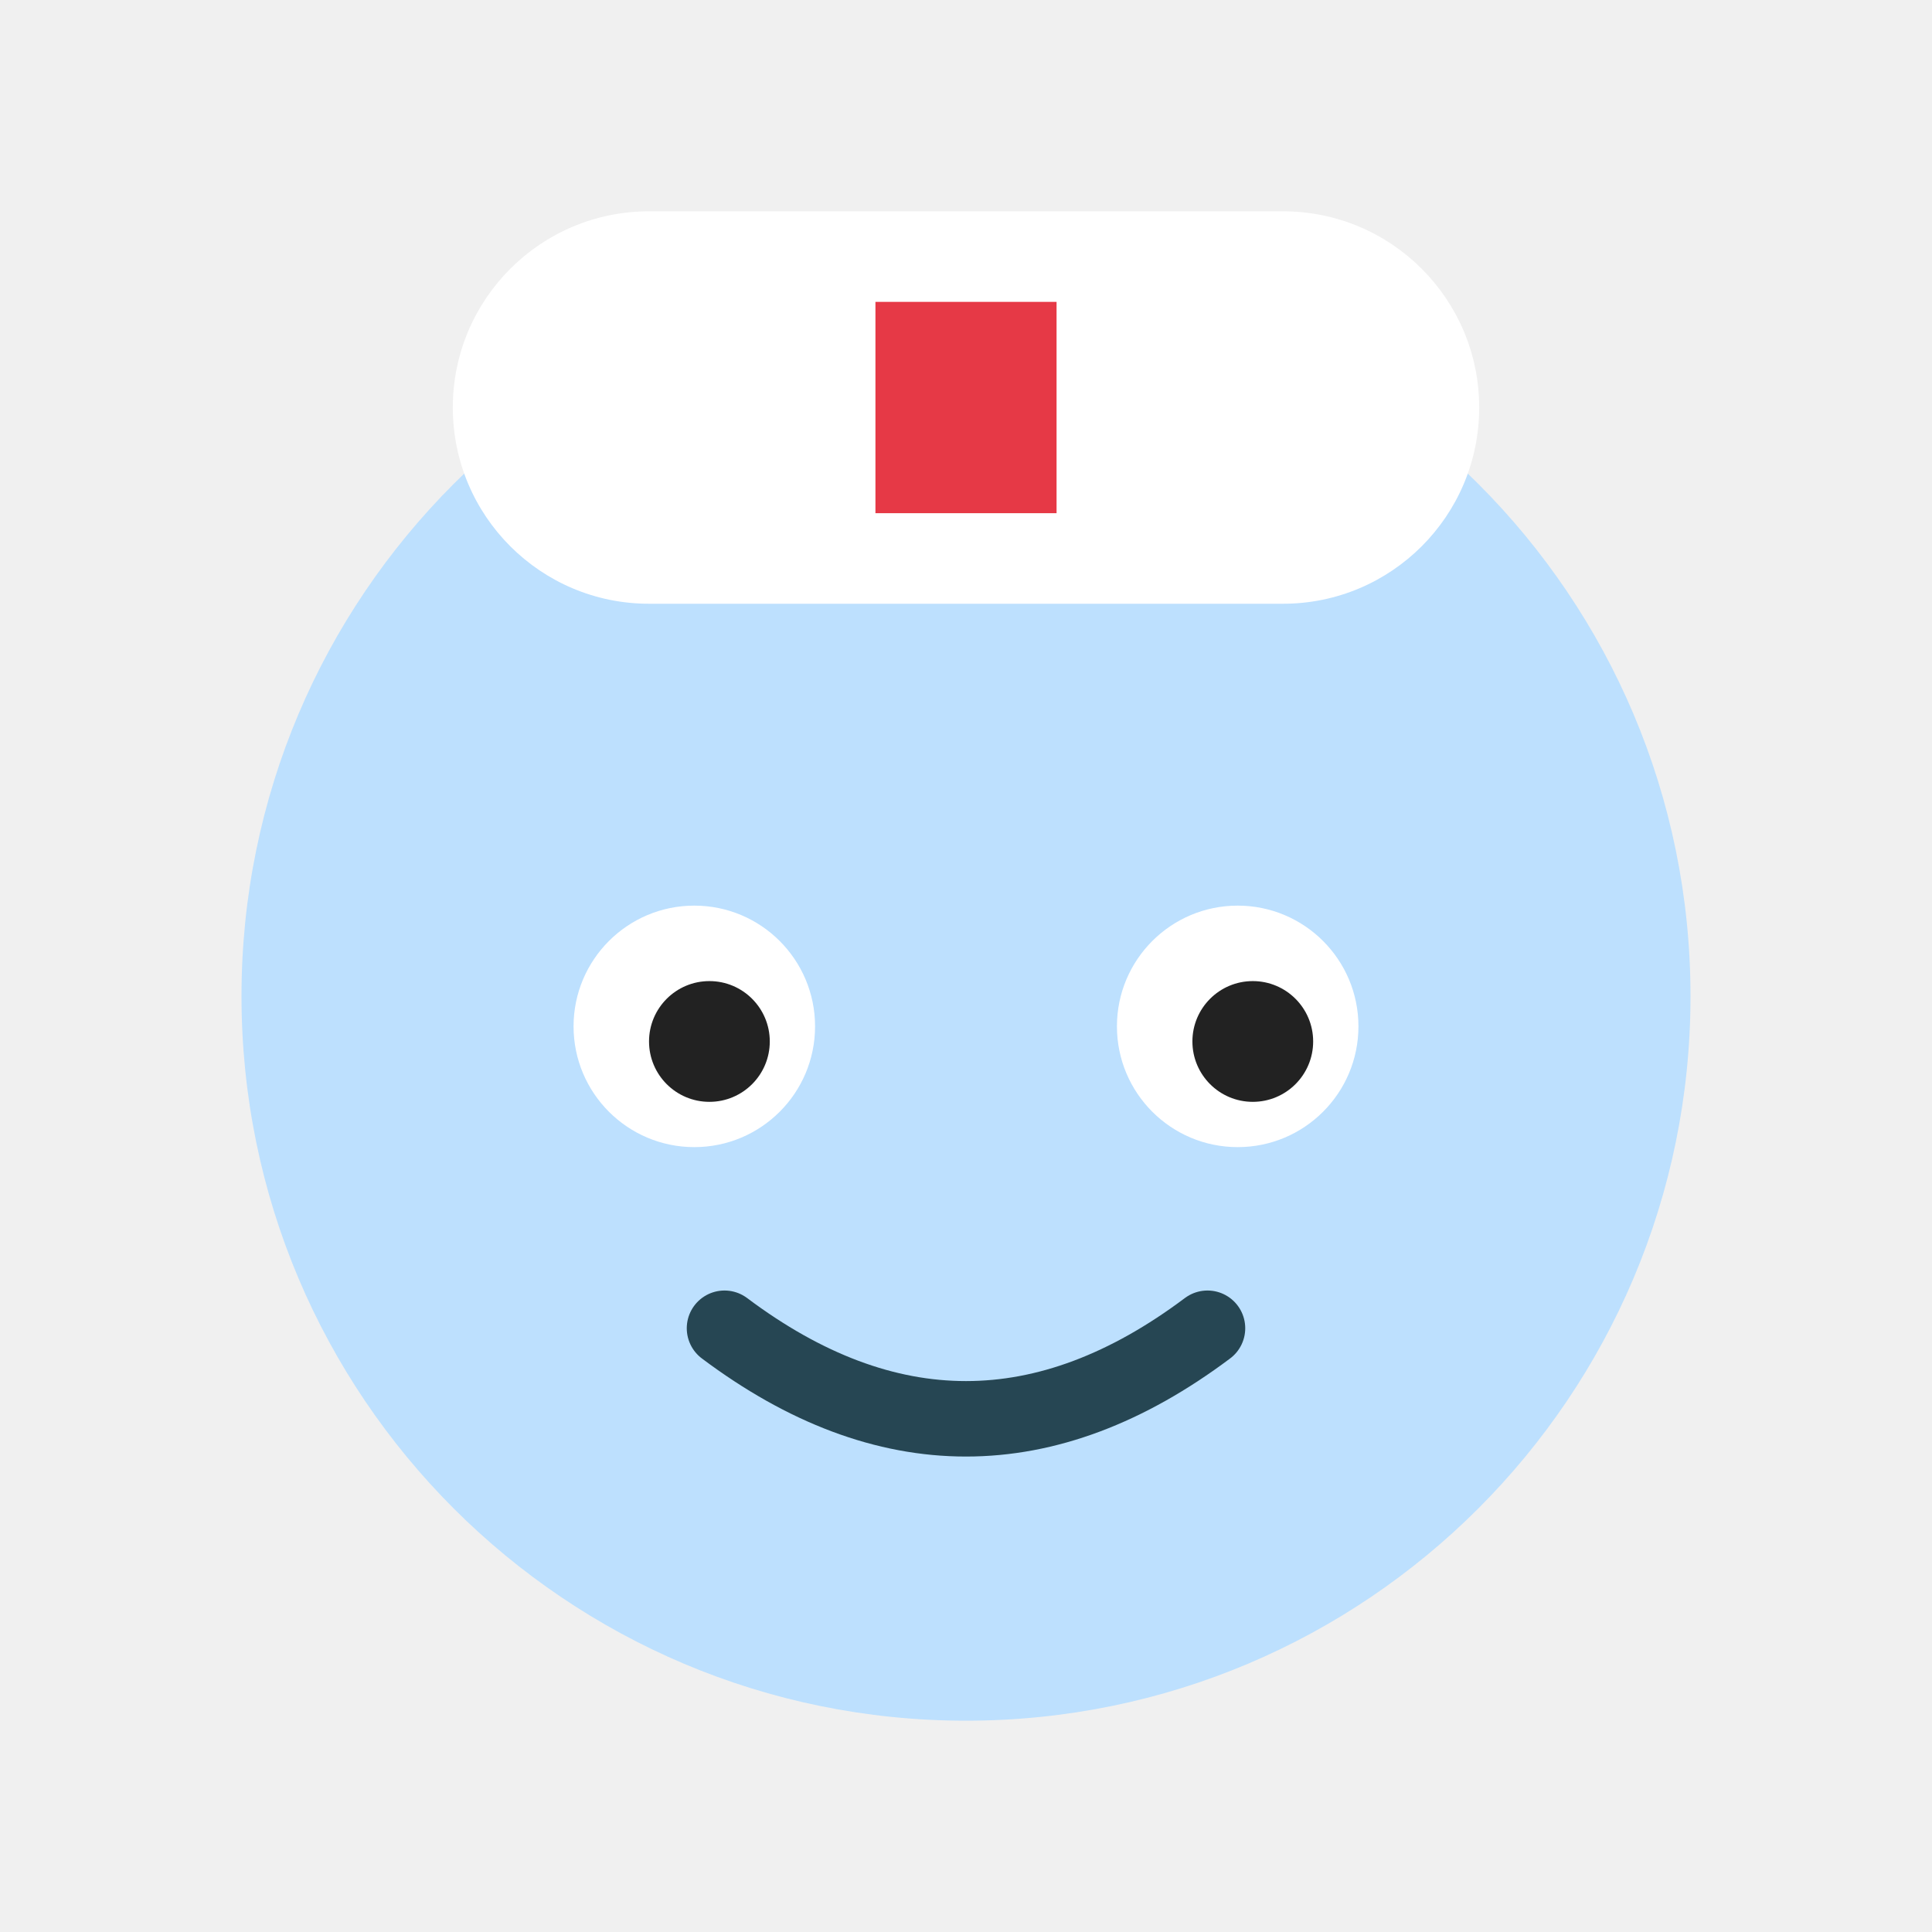
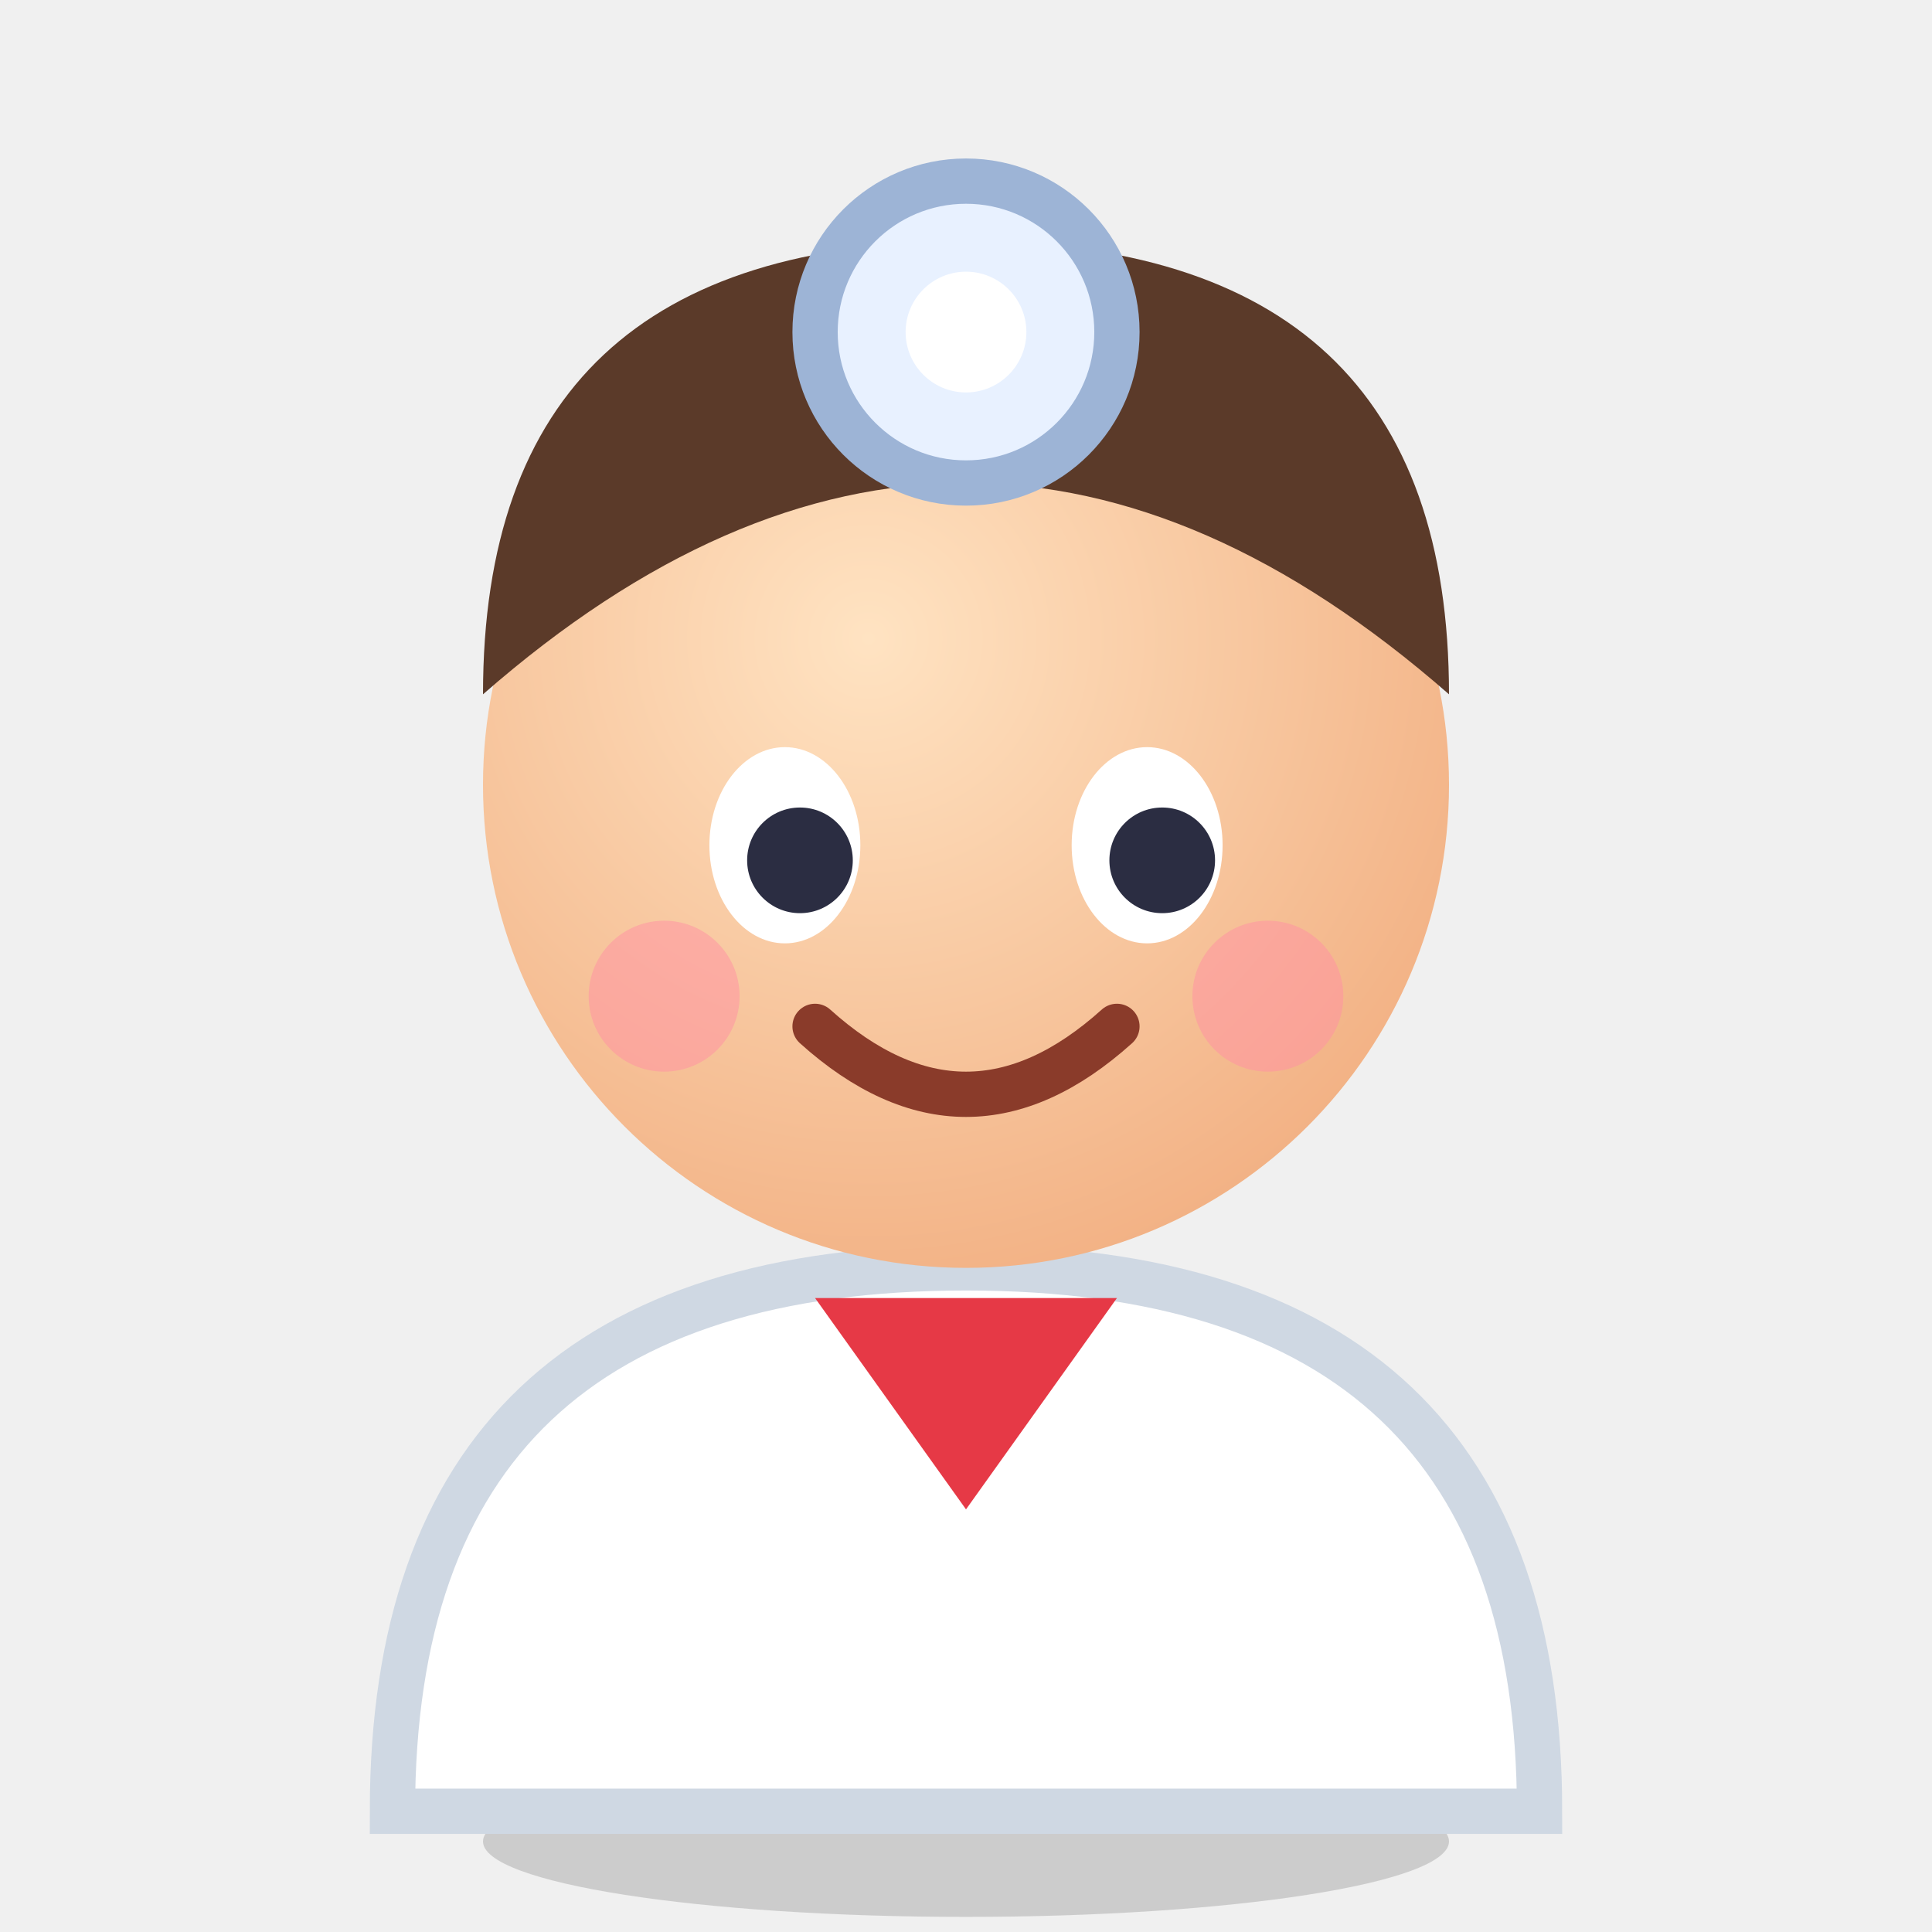
<svg xmlns="http://www.w3.org/2000/svg" viewBox="0 0 128 128" width="128" height="128">
-   <circle cx="64" cy="66" r="48" fill="#bde0fe" />
-   <rect x="30" y="14" width="68" height="26" rx="13" fill="#fff" />
-   <path d="M58 20h12v14H58z M52 27h24v0" fill="#e63946" />
-   <circle cx="46" cy="68" r="8" fill="#fff" />
-   <circle cx="82" cy="68" r="8" fill="#fff" />
-   <circle cx="47" cy="69" r="4" fill="#222" />
-   <circle cx="83" cy="69" r="4" fill="#222" />
-   <path d="M48 88q16 12 32 0" stroke="#264653" stroke-width="5" fill="none" stroke-linecap="round" />
+   <defs>
+     <radialGradient id="s" cx=".4" cy=".35" r=".8">
+       <stop offset="0" stop-color="#ffe3c2" />
+       <stop offset="1" stop-color="#f0a97a" />
+     </radialGradient>
+   </defs>
+   <ellipse cx="64" cy="122" rx="32" ry="5" fill="#000" opacity=".15" />
+   <path d="M26 120q0-36 38-36t38 36z" fill="#fff" stroke="#cfd8e3" stroke-width="3" />
+   <path d="M54 86l10 14 10-14" fill="#e63946" />
+   <circle cx="64" cy="52" r="32" fill="url(#s)" />
+   <path d="M32 46q0-30 32-30t32 30q-16-14-32-14t-32 14z" fill="#5b3a29" />
+   <circle cx="64" cy="22" r="10" fill="#e8f1ff" stroke="#9db4d6" stroke-width="3" />
+   <circle cx="64" cy="22" r="4" fill="#fff" />
+   <ellipse cx="52" cy="56" rx="5" ry="6.5" fill="#fff" />
+   <ellipse cx="76" cy="56" rx="5" ry="6.5" fill="#fff" />
+   <circle cx="53" cy="57" r="3.5" fill="#2b2d42" />
+   <circle cx="77" cy="57" r="3.5" fill="#2b2d42" />
+   <circle cx="44" cy="66" r="5" fill="#ff8fa3" opacity=".5" />
+   <circle cx="84" cy="66" r="5" fill="#ff8fa3" opacity=".5" />
+   <path d="M54 68q10 9 20 0" stroke="#8a3b2a" stroke-width="3" fill="none" stroke-linecap="round" />
</svg>
